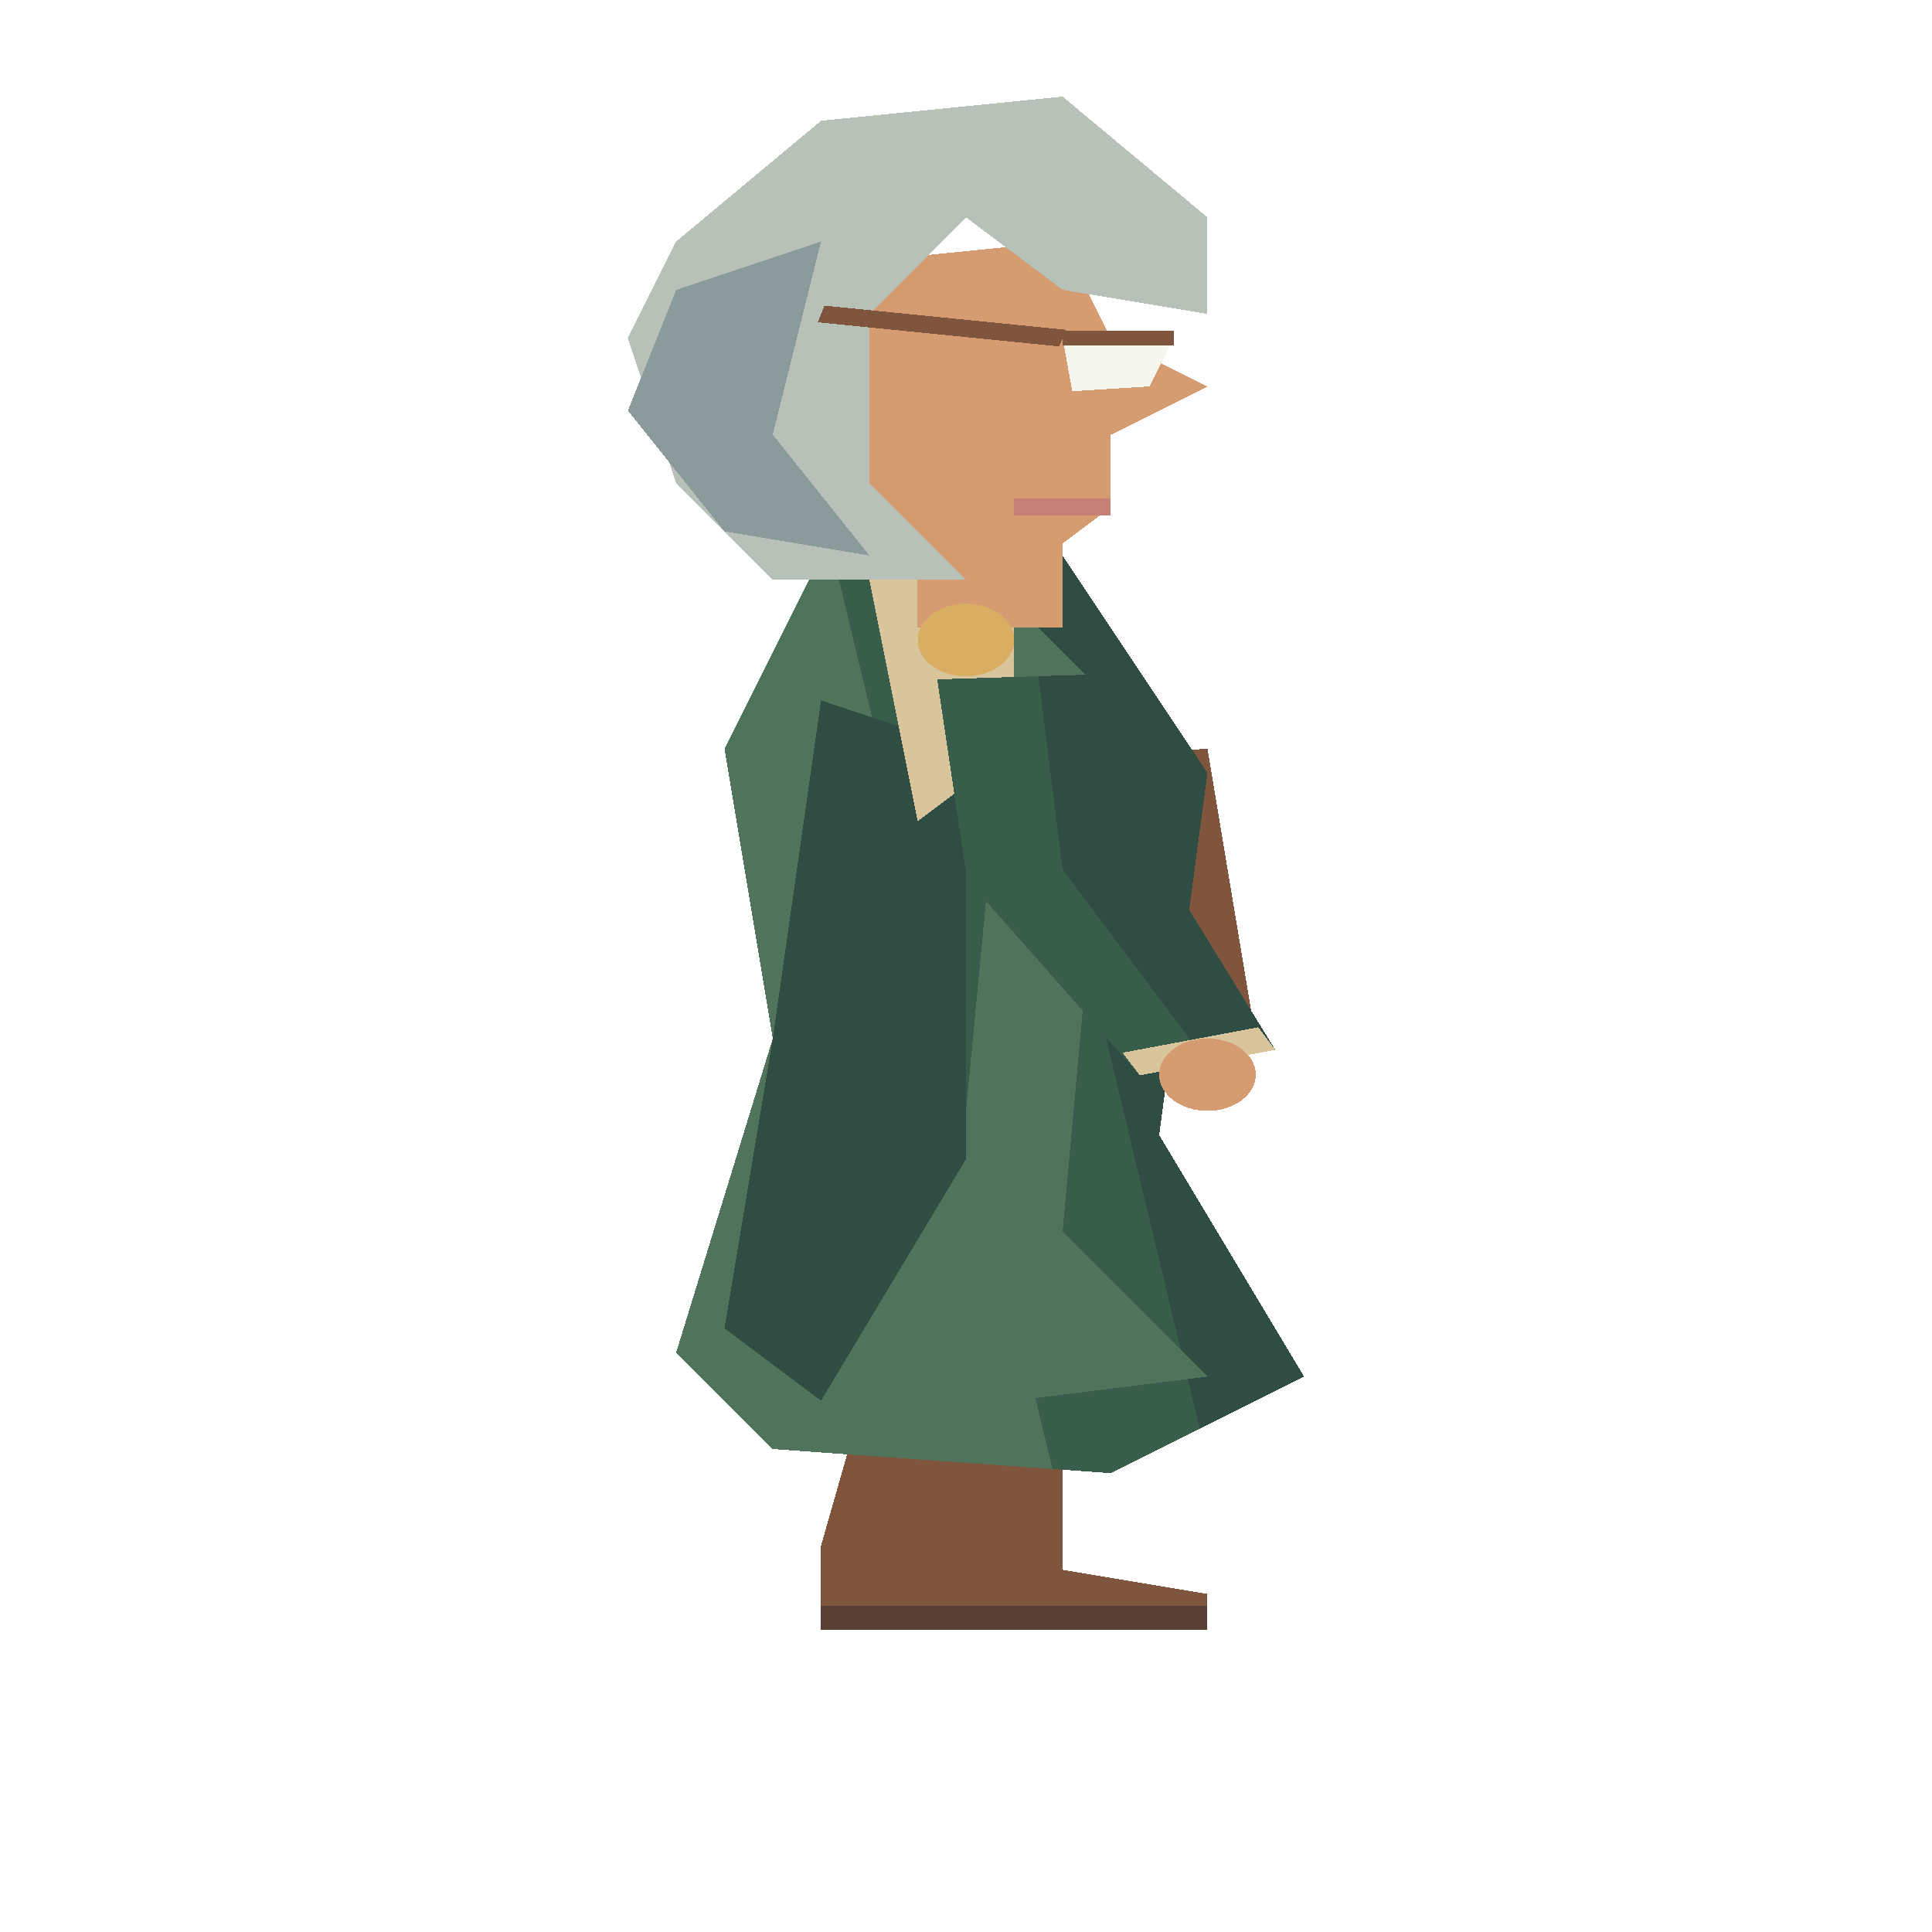
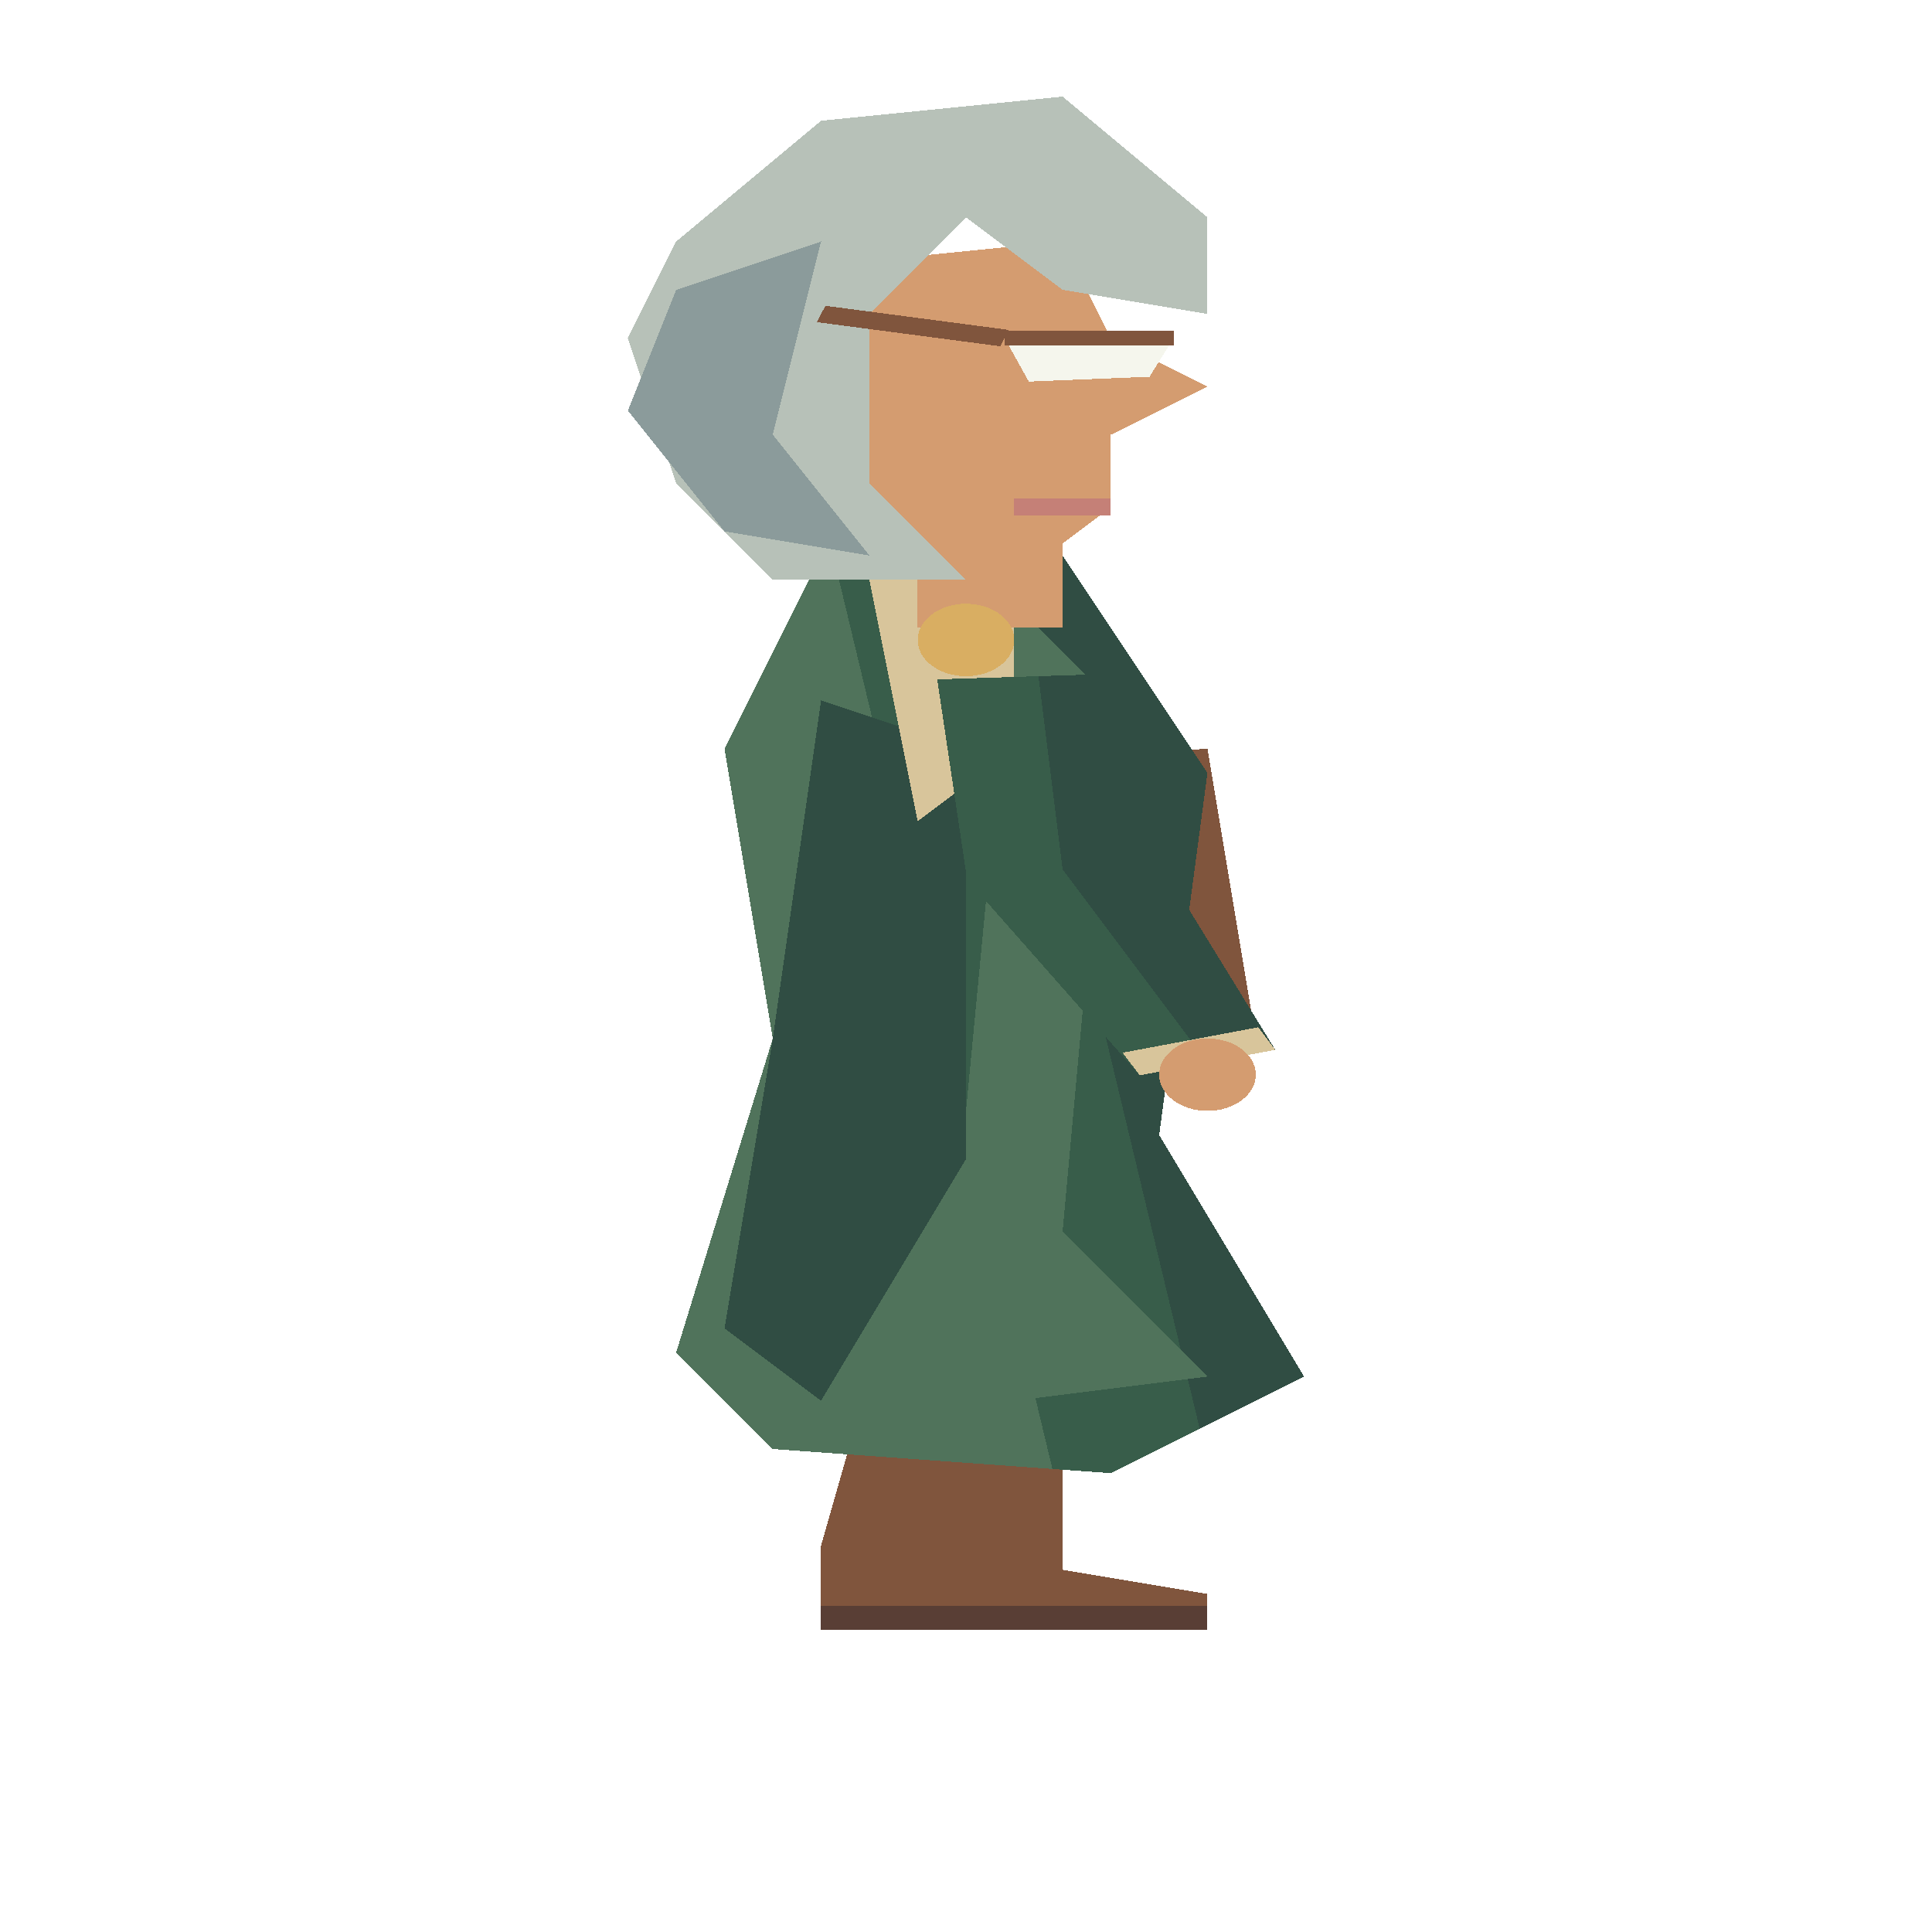
<svg xmlns="http://www.w3.org/2000/svg" width="80" height="80" viewBox="0 0 40 80" preserveAspectRatio="none" shape-rendering="crispEdges">
  <polygon points="17.5,39 20.5,39 20.5,51.0 20,60 18,60 17.5,51.0" fill="#263e53" />
  <polygon points="18,57 20,57 20,65 23,66 23,67 17,67 17,64" fill="#80553d" />
  <polyline points="17,67 23,67" fill="none" stroke="#593e35" stroke-width="1" />
  <polygon points="19.5,39 22.5,39 22.5,51.0 22,60 20,60 19.5,51.0" fill="#263e53" />
  <polygon points="20,57 22,57 22,65 25,66 25,67 19,67 19,64" fill="#80553d" />
  <polyline points="19,67 25,67" fill="none" stroke="#593e35" stroke-width="1" />
  <polygon points="18,32 25,31 26,43 19,44" fill="#80553d" />
  <polygon points="19,33 24,32 25,42 20,43" fill="#9a7151" />
  <polyline points="19,33 20,43" fill="none" stroke="#d9ae62" stroke-width="1" />
  <polyline points="20,42 25,41" fill="none" stroke="#d8c59b" stroke-width="1" />
  <rect x="22" y="35" width="2" height="3" fill="#d9ae62" />
  <polygon points="17.008,28.664 19.063,34.514 20.529,39.294 23.471,38.706 22.937,33.486 20.992,27.336" fill="#385d4a" />
  <polygon points="19,28 21,34 22,39 23.471,38.706 22.937,33.486 20.992,27.336" fill="#304d43" />
  <polygon points="20.333,38.314 20.529,39.294 23.471,38.706 23.275,37.725" fill="#d8c59b" />
  <ellipse cx="22.0" cy="39.5" rx="1.0" ry="1.5" fill="#d49c70" />
  <polygon points="17,23 22,23 25,32 24,47 27,57 23,61 16,60 14,56 16,43 15,31" fill="#385d4a" />
  <polygon points="20.5,23.0 22,23 25,32 24,47 27,57 24.839,59.161" fill="#304d43" />
  <polygon points="17,23 17.25,23.0 21.789,60.827 16,60 14,56 16,43 15,31" fill="#50735b" />
  <polygon points="17,29 20,31 20,48 17,58 15,55 16,43" fill="#304d43" />
  <polygon points="21,25 23,29 22,51 25,57 21,58 20,46" fill="#50735b" />
  <polygon points="18,24 21,24 21,31 19,34" fill="#d8c59b" />
  <rect x="19" y="19" width="3" height="7" fill="#d49c70" />
  <polygon points="17,11 22,10 23,14 25,16 23,18 23,21 21,24 18,22" fill="#d49c70" />
  <polygon points="14,10 17,5 22,4 25,9 25,13 22,12 20,9 18,13 18,20 20,24 16,24 14,20 13,14" fill="#b7c1b8" />
  <polygon points="14,12 17,10 16,18 18,23 15,22 13,17" fill="#8b9b9b" />
-   <polygon points="22,14 24.3,14 23.8,16 22.2,16.2" fill="#f5f6ed" />
-   <polyline points="22,14 24.3,14" fill="none" stroke="#80553d" stroke-width="0.6" />
-   <polyline points="22,14 17,13" fill="none" stroke="#80553d" stroke-width="0.7" />
+   <polygon points="20.8,14 24.3,14 23.8,15.6 21.3,15.8" fill="#f5f6ed" />
+   <polyline points="20.8,14 24.3,14" fill="none" stroke="#80553d" stroke-width="0.6" />
+   <polyline points="20.8,14 17,13" fill="none" stroke="#80553d" stroke-width="0.7" />
  <polyline points="21,21 23,21" fill="none" stroke="#c58077" stroke-width="0.7" />
  <ellipse cx="20.0" cy="26.5" rx="1.0" ry="1.5" fill="#d9ae62" />
  <polygon points="19.404,28.131 20.023,36.423 23.596,44.527 26.404,43.473 23.977,35.577 23.596,27.869" fill="#385d4a" />
  <polygon points="21.5,28 22,36 25,44 26.404,43.473 23.977,35.577 23.596,27.869" fill="#304d43" />
  <polygon points="23.244,43.59 23.596,44.527 26.404,43.473 26.053,42.537" fill="#d8c59b" />
  <ellipse cx="25.0" cy="44.5" rx="1.0" ry="1.5" fill="#d49c70" />
</svg>
